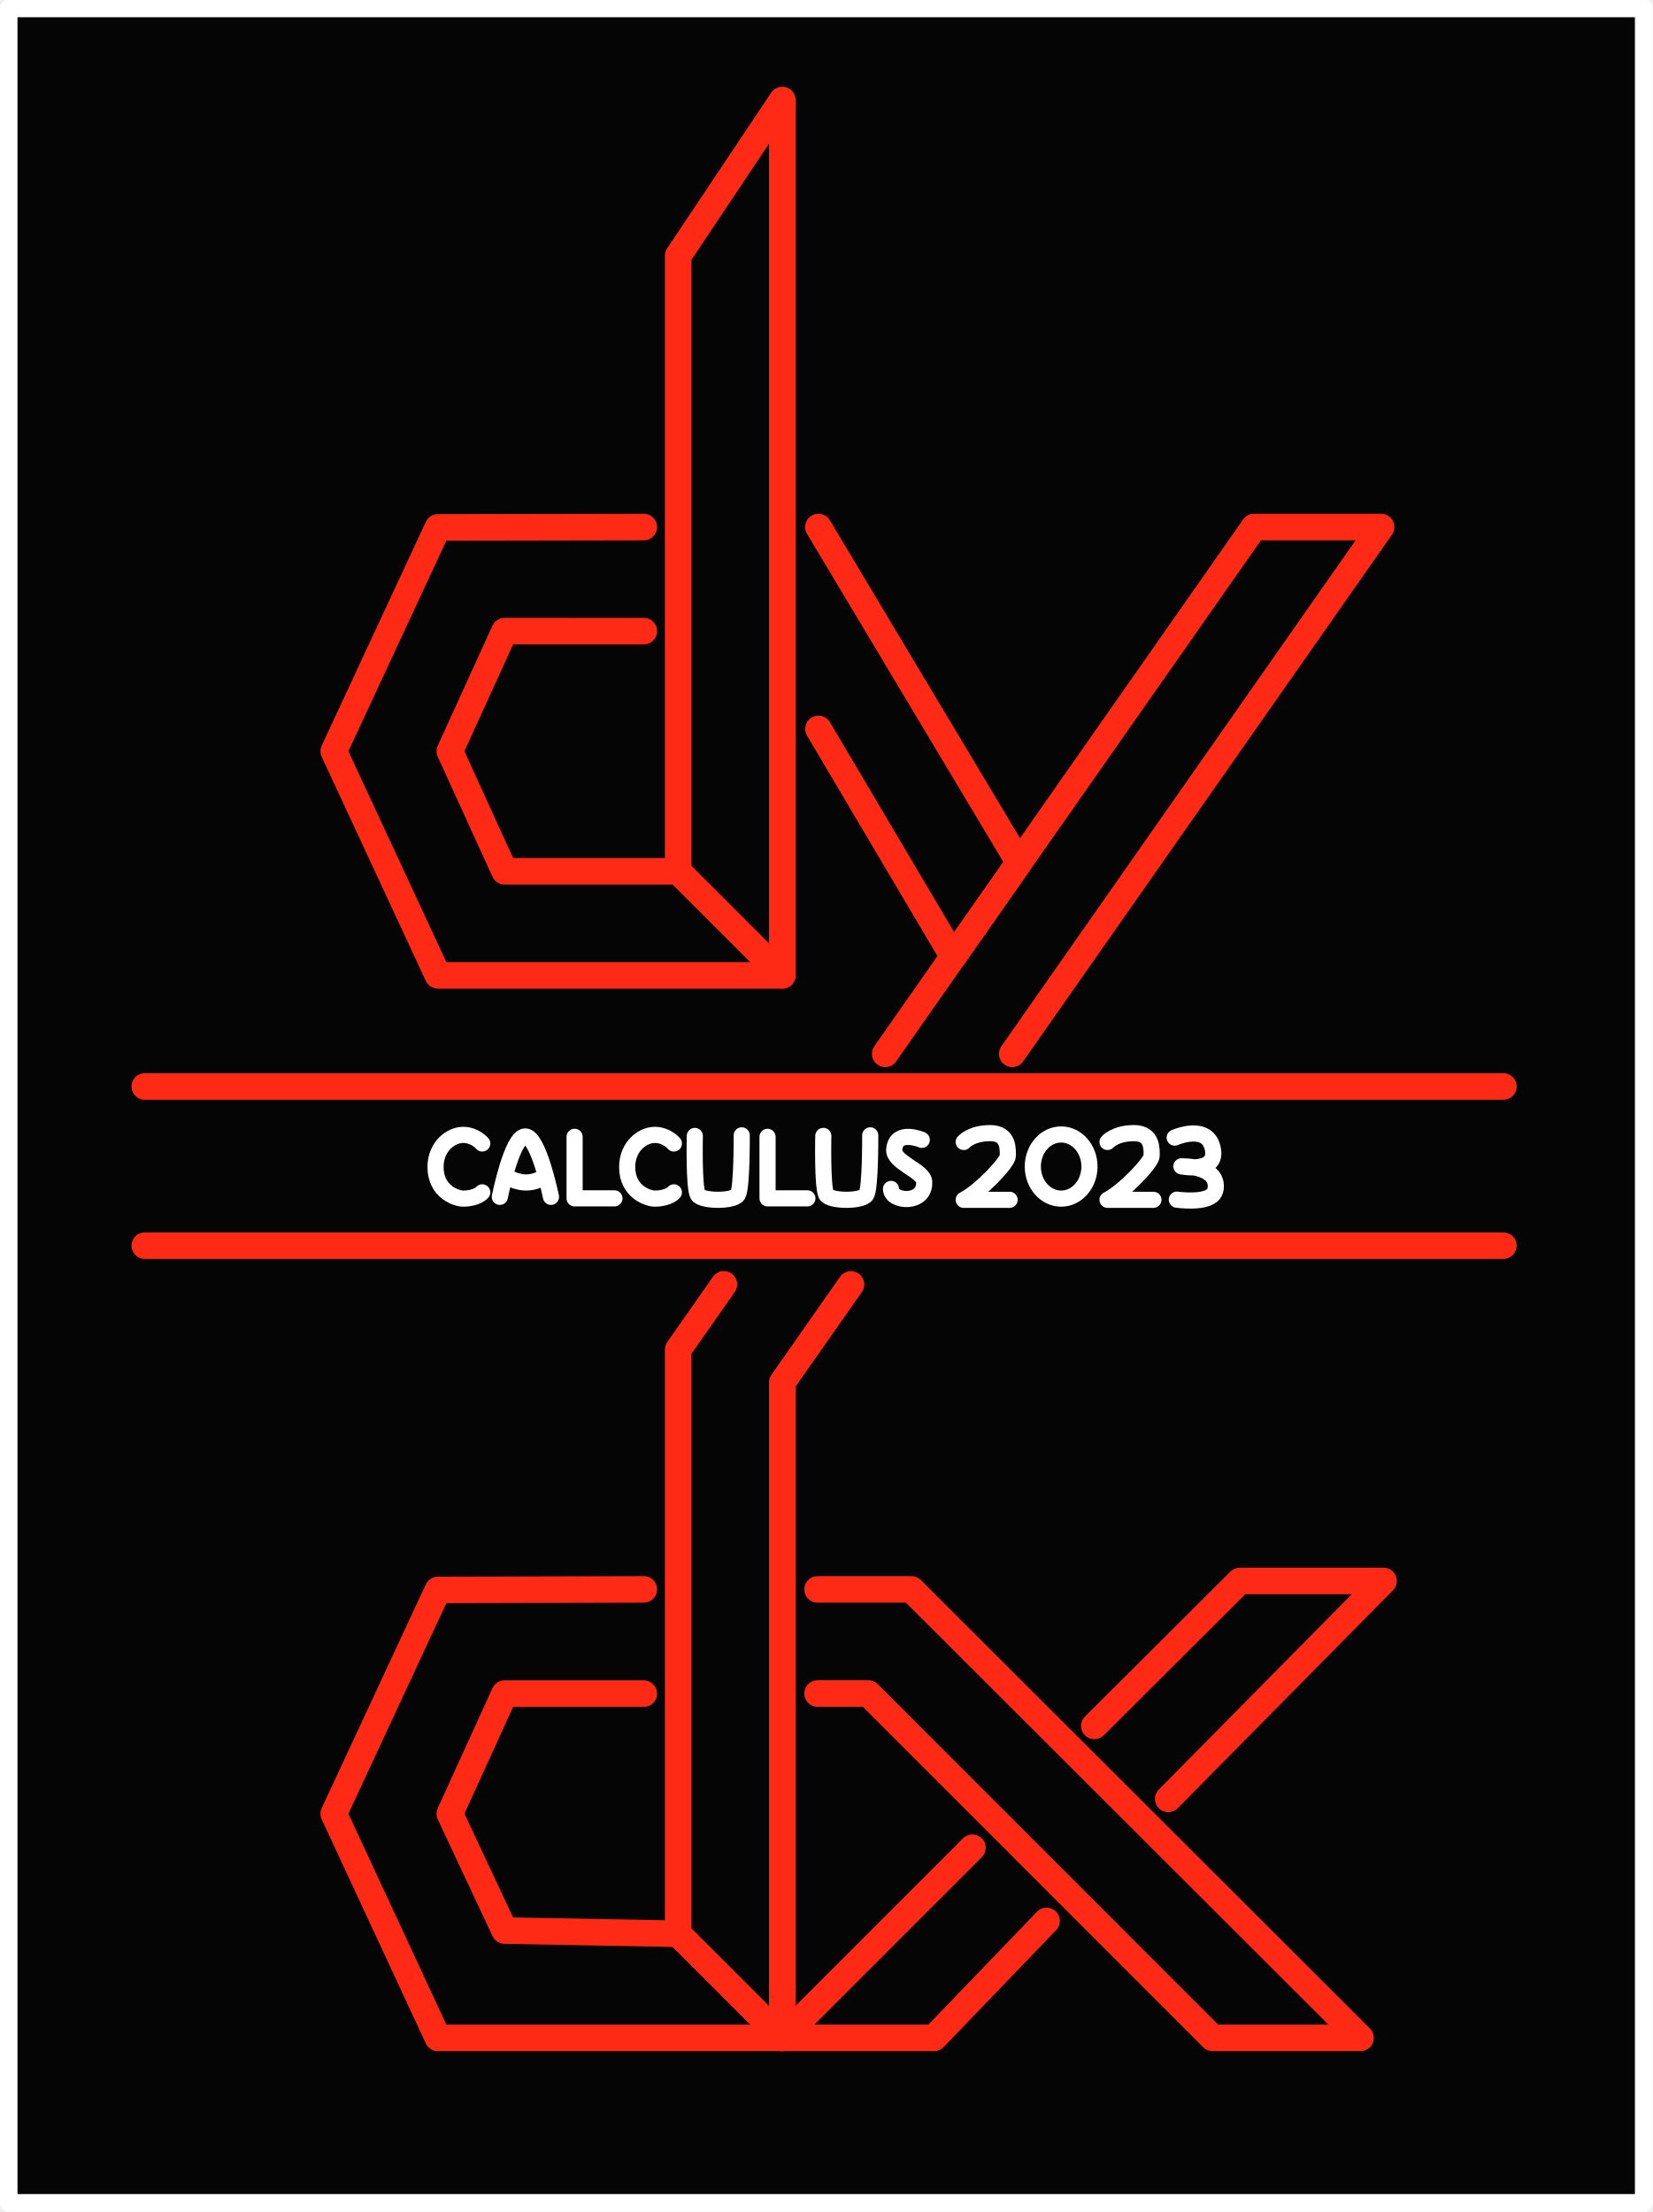
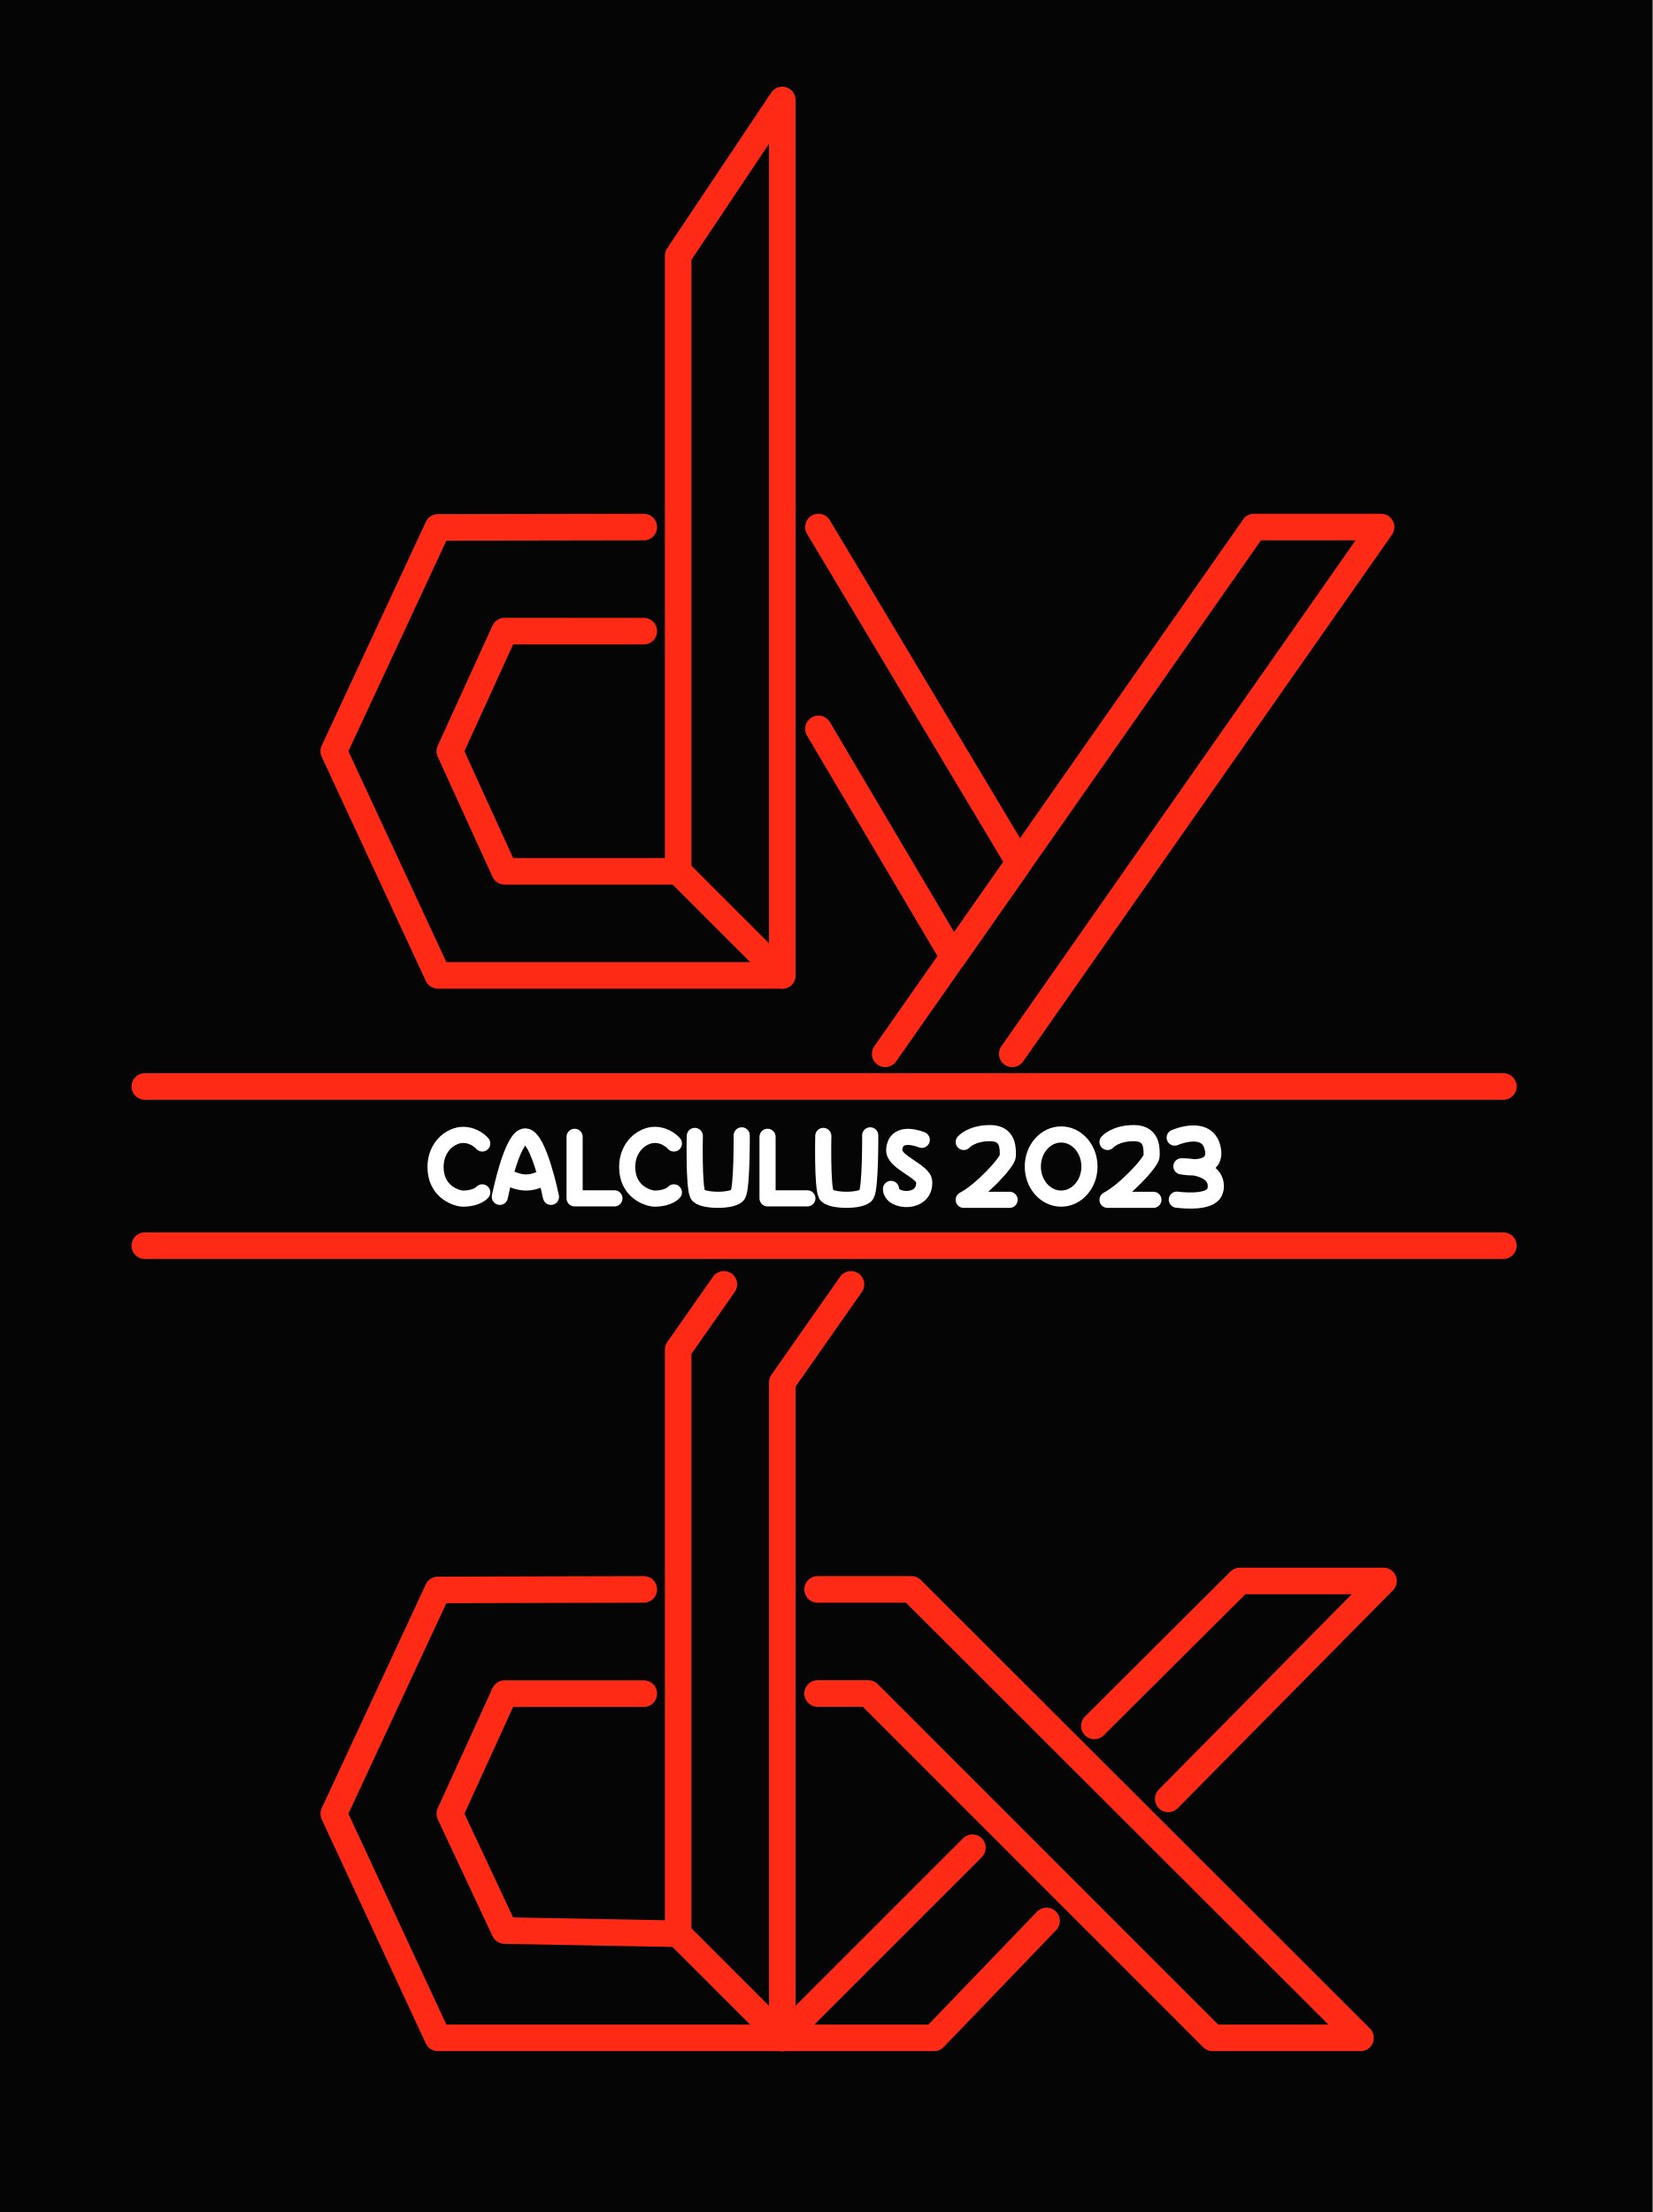
<svg xmlns="http://www.w3.org/2000/svg" width="31.742mm" height="42.491mm" viewBox="0 0 31.742 42.491" version="1.1" id="svg5" xml:space="preserve">
  <defs id="defs2" />
-   <rect style="fill:#050505;fill-opacity:1;stroke:#ffffff;stroke-width:0.338;stroke-linecap:round;stroke-linejoin:round;stroke-dasharray:none;stroke-opacity:1" id="background" width="31.404" height="42.153" x="0.167" y="0.162" />
+   <rect style="fill:#050505;fill-opacity:1;stroke:none;stroke-width:0.338;stroke-linecap:round;stroke-linejoin:round;stroke-dasharray:none;stroke-opacity:1" id="background" width="31.742" height="42.491" x="0" y="0" />
  <g id="logo" transform="translate(-69.31861,-90.7425)">
    <path style="fill:none;fill-opacity:1;stroke:#ff2a16;stroke-width:0.51;stroke-linecap:round;stroke-linejoin:round;stroke-dasharray:none;stroke-opacity:1" d="m 84.344,109.479 -2,-2 V 95.656 l 2,-2.993 z" id="path9840" />
    <path style="fill:none;fill-opacity:1;stroke:#ff2a16;stroke-width:0.51;stroke-linecap:round;stroke-linejoin:round;stroke-dasharray:none;stroke-opacity:1" d="m 84.344,109.479 h -6.615 l -2,-4.306 2,-4.299 3.955,-0.007" id="path10058" />
    <path style="fill:none;fill-opacity:1;stroke:#ff2a16;stroke-width:0.51;stroke-linecap:round;stroke-linejoin:round;stroke-dasharray:none;stroke-opacity:1" d="m 82.344,107.479 -3.334,1e-5 -1.052,-2.306 1.052,-2.307 2.674,2.6e-4" id="path10062" />
    <path style="fill:none;fill-opacity:1;stroke:#ff2a16;stroke-width:0.51;stroke-linecap:round;stroke-linejoin:round;stroke-dasharray:none;stroke-opacity:1" d="m 85.038,100.867 3.855,6.444 -1.266,1.808 -2.588,-4.375" id="path10070" />
    <path style="fill:none;fill-opacity:1;stroke:#ff2a16;stroke-width:0.51;stroke-linecap:round;stroke-linejoin:round;stroke-dasharray:none;stroke-opacity:1" d="m 86.321,110.986 7.084,-10.119 h 2.44 l -7.084,10.119" id="path10074" />
    <path style="fill:none;fill-opacity:1;stroke:#ff2a16;stroke-width:0.51;stroke-linecap:round;stroke-linejoin:round;stroke-dasharray:none;stroke-opacity:1" d="M 72.1,111.613 H 98.194" id="path10076" />
    <path style="fill:none;fill-opacity:1;stroke:#ff2a16;stroke-width:0.51;stroke-linecap:round;stroke-linejoin:round;stroke-dasharray:none;stroke-opacity:1" d="M 98.194,114.671 H 72.1" id="path10078" />
    <path style="fill:none;fill-opacity:1;stroke:#ff2a16;stroke-width:0.51;stroke-linecap:round;stroke-linejoin:round;stroke-dasharray:none;stroke-opacity:1" d="m 83.222,115.414 -0.878,1.255 v 11.221 l 2,2 v -12.592 l 1.319,-1.883" id="path10086" />
    <path style="fill:none;fill-opacity:1;stroke:#ff2a16;stroke-width:0.51;stroke-linecap:round;stroke-linejoin:round;stroke-dasharray:none;stroke-opacity:1" d="m 82.344,127.889 -3.334,-0.062 -1.052,-2.244 1.052,-2.307 2.674,2.6e-4" id="path10088" />
    <path style="fill:none;fill-opacity:1;stroke:#ff2a16;stroke-width:0.51;stroke-linecap:round;stroke-linejoin:round;stroke-dasharray:none;stroke-opacity:1" d="m 85.022,121.274 h 1.803 l 8.625,8.615 h -2.84 l -6.613,-6.615 h -0.975" id="path10820" />
    <path style="fill:none;fill-opacity:1;stroke:#ff2a16;stroke-width:0.51;stroke-linecap:round;stroke-linejoin:round;stroke-dasharray:none;stroke-opacity:1" d="m 81.684,121.274 -3.955,0.01 -2,4.299 2,4.306 h 6.615" id="path10824" />
    <path style="fill:none;fill-opacity:1;stroke:#ff2a16;stroke-width:0.51;stroke-linecap:round;stroke-linejoin:round;stroke-dasharray:none;stroke-opacity:1" d="m 90.338,123.896 2.794,-2.784 h 2.76 l -4.135,4.186" id="path10902" />
    <path style="fill:none;fill-opacity:1;stroke:#ff2a16;stroke-width:0.51;stroke-linecap:round;stroke-linejoin:round;stroke-dasharray:none;stroke-opacity:1" d="m 87.996,126.236 -3.653,3.653 h 2.916 l 2.161,-2.247" id="path10906" />
  </g>
  <g id="calc2023" transform="translate(-69.31861,-90.7425)">
    <path style="fill:none;stroke:#ffffff;stroke-width:0.31;stroke-linecap:round;stroke-linejoin:round;stroke-dasharray:none;stroke-opacity:1" d="m 78.581,112.708 c 0,0 -0.136,-0.165 -0.368,-0.165 -0.232,0 -0.529,0.22 -0.529,0.617 0,0.487 0.413,0.607 0.529,0.607 0.269,0 0.368,-0.12 0.368,-0.12" id="path515" />
    <path style="fill:none;stroke:#ffffff;stroke-width:0.31;stroke-linecap:round;stroke-linejoin:round;stroke-dasharray:none;stroke-opacity:1" d="m 82.262,112.708 c 0,0 -0.136,-0.165 -0.368,-0.165 -0.232,0 -0.529,0.22 -0.529,0.617 0,0.487 0.413,0.607 0.529,0.607 0.269,0 0.368,-0.12 0.368,-0.12" id="path515-2" />
    <path style="fill:none;stroke:#ffffff;stroke-width:0.31;stroke-linecap:round;stroke-linejoin:round;stroke-dasharray:none;stroke-opacity:1" d="m 78.919,113.733 c 0,0 0.231,-1.161 0.488,-1.161 0.257,0 0.494,1.161 0.494,1.161" id="path1179" />
    <path style="fill:none;stroke:#ffffff;stroke-width:0.31;stroke-linecap:round;stroke-linejoin:round;stroke-dasharray:none;stroke-opacity:1" d="m 79.08,113.366 c 0.198,0.094 0.407,0.146 0.667,0" id="path1181-7" />
    <path style="fill:none;stroke:#ffffff;stroke-width:0.31;stroke-linecap:round;stroke-linejoin:round;stroke-dasharray:none;stroke-opacity:1" d="m 80.355,112.58 v 1.182 h 0.765" id="path1205" />
    <path style="fill:none;stroke:#ffffff;stroke-width:0.31;stroke-linecap:round;stroke-linejoin:round;stroke-dasharray:none;stroke-opacity:1" d="m 84.061,112.58 v 1.182 h 0.765" id="path1205-9" />
    <path style="fill:none;stroke:#ffffff;stroke-width:0.31;stroke-linecap:round;stroke-linejoin:round;stroke-dasharray:none;stroke-opacity:1" d="m 82.664,112.563 c 0,0 -0.022,0.969 0.056,1.127 0.064,0.129 0.693,0.137 0.772,0 0.079,-0.137 0.073,-1.138 0.073,-1.138" id="path1238" />
    <path style="fill:none;stroke:#ffffff;stroke-width:0.31;stroke-linecap:round;stroke-linejoin:round;stroke-dasharray:none;stroke-opacity:1" d="m 85.132,112.563 c 0,0 -0.022,0.969 0.056,1.127 0.064,0.129 0.693,0.137 0.772,0 0.079,-0.137 0.073,-1.138 0.073,-1.138" id="path1238-3" />
    <path style="fill:none;stroke:#ffffff;stroke-width:0.31;stroke-linecap:round;stroke-linejoin:round;stroke-dasharray:none;stroke-opacity:1" d="m 87.023,112.638 c 0,0 -0.496,-0.213 -0.529,0.186 -0.02,0.247 0.561,0.407 0.575,0.616 0.029,0.445 -0.637,0.399 -0.637,0.141" id="path1309" />
    <path style="fill:none;stroke:#ffffff;stroke-width:0.31;stroke-linecap:round;stroke-linejoin:round;stroke-dasharray:none;stroke-opacity:1" d="m 87.829,112.679 c 0,0 0.145,-0.17 0.508,-0.17 0.364,0 0.339,0.318 0.339,0.438 0,0.12 -0.525,0.678 -0.847,0.843 h 0.881" id="path1311" />
    <path style="fill:none;stroke:#ffffff;stroke-width:0.31;stroke-linecap:round;stroke-linejoin:round;stroke-dasharray:none;stroke-opacity:1" d="m 90.591,112.679 c 0,0 0.145,-0.17 0.508,-0.17 0.364,0 0.339,0.318 0.339,0.438 0,0.12 -0.525,0.678 -0.847,0.843 h 0.881" id="path1311-6" />
    <path style="fill:none;stroke:#ffffff;stroke-width:0.31;stroke-linecap:round;stroke-linejoin:round;stroke-dasharray:none;stroke-opacity:1" d="m 91.881,112.595 c 0,0 0.652,-0.289 0.736,0.237 0.072,0.453 -0.607,0.315 -0.607,0.315 0,0 0.693,-0.023 0.66,0.412 -0.003,0.037 -0.021,0.091 -0.042,0.117 -0.147,0.192 -0.706,0.111 -0.706,0.111" id="path1389" />
    <ellipse style="fill:none;stroke:#ffffff;stroke-width:0.31;stroke-linecap:round;stroke-linejoin:round;stroke-dasharray:none;stroke-opacity:1" id="path1365" ry="0.616" rx="0.544" cy="113.151" cx="89.7" />
  </g>
</svg>
